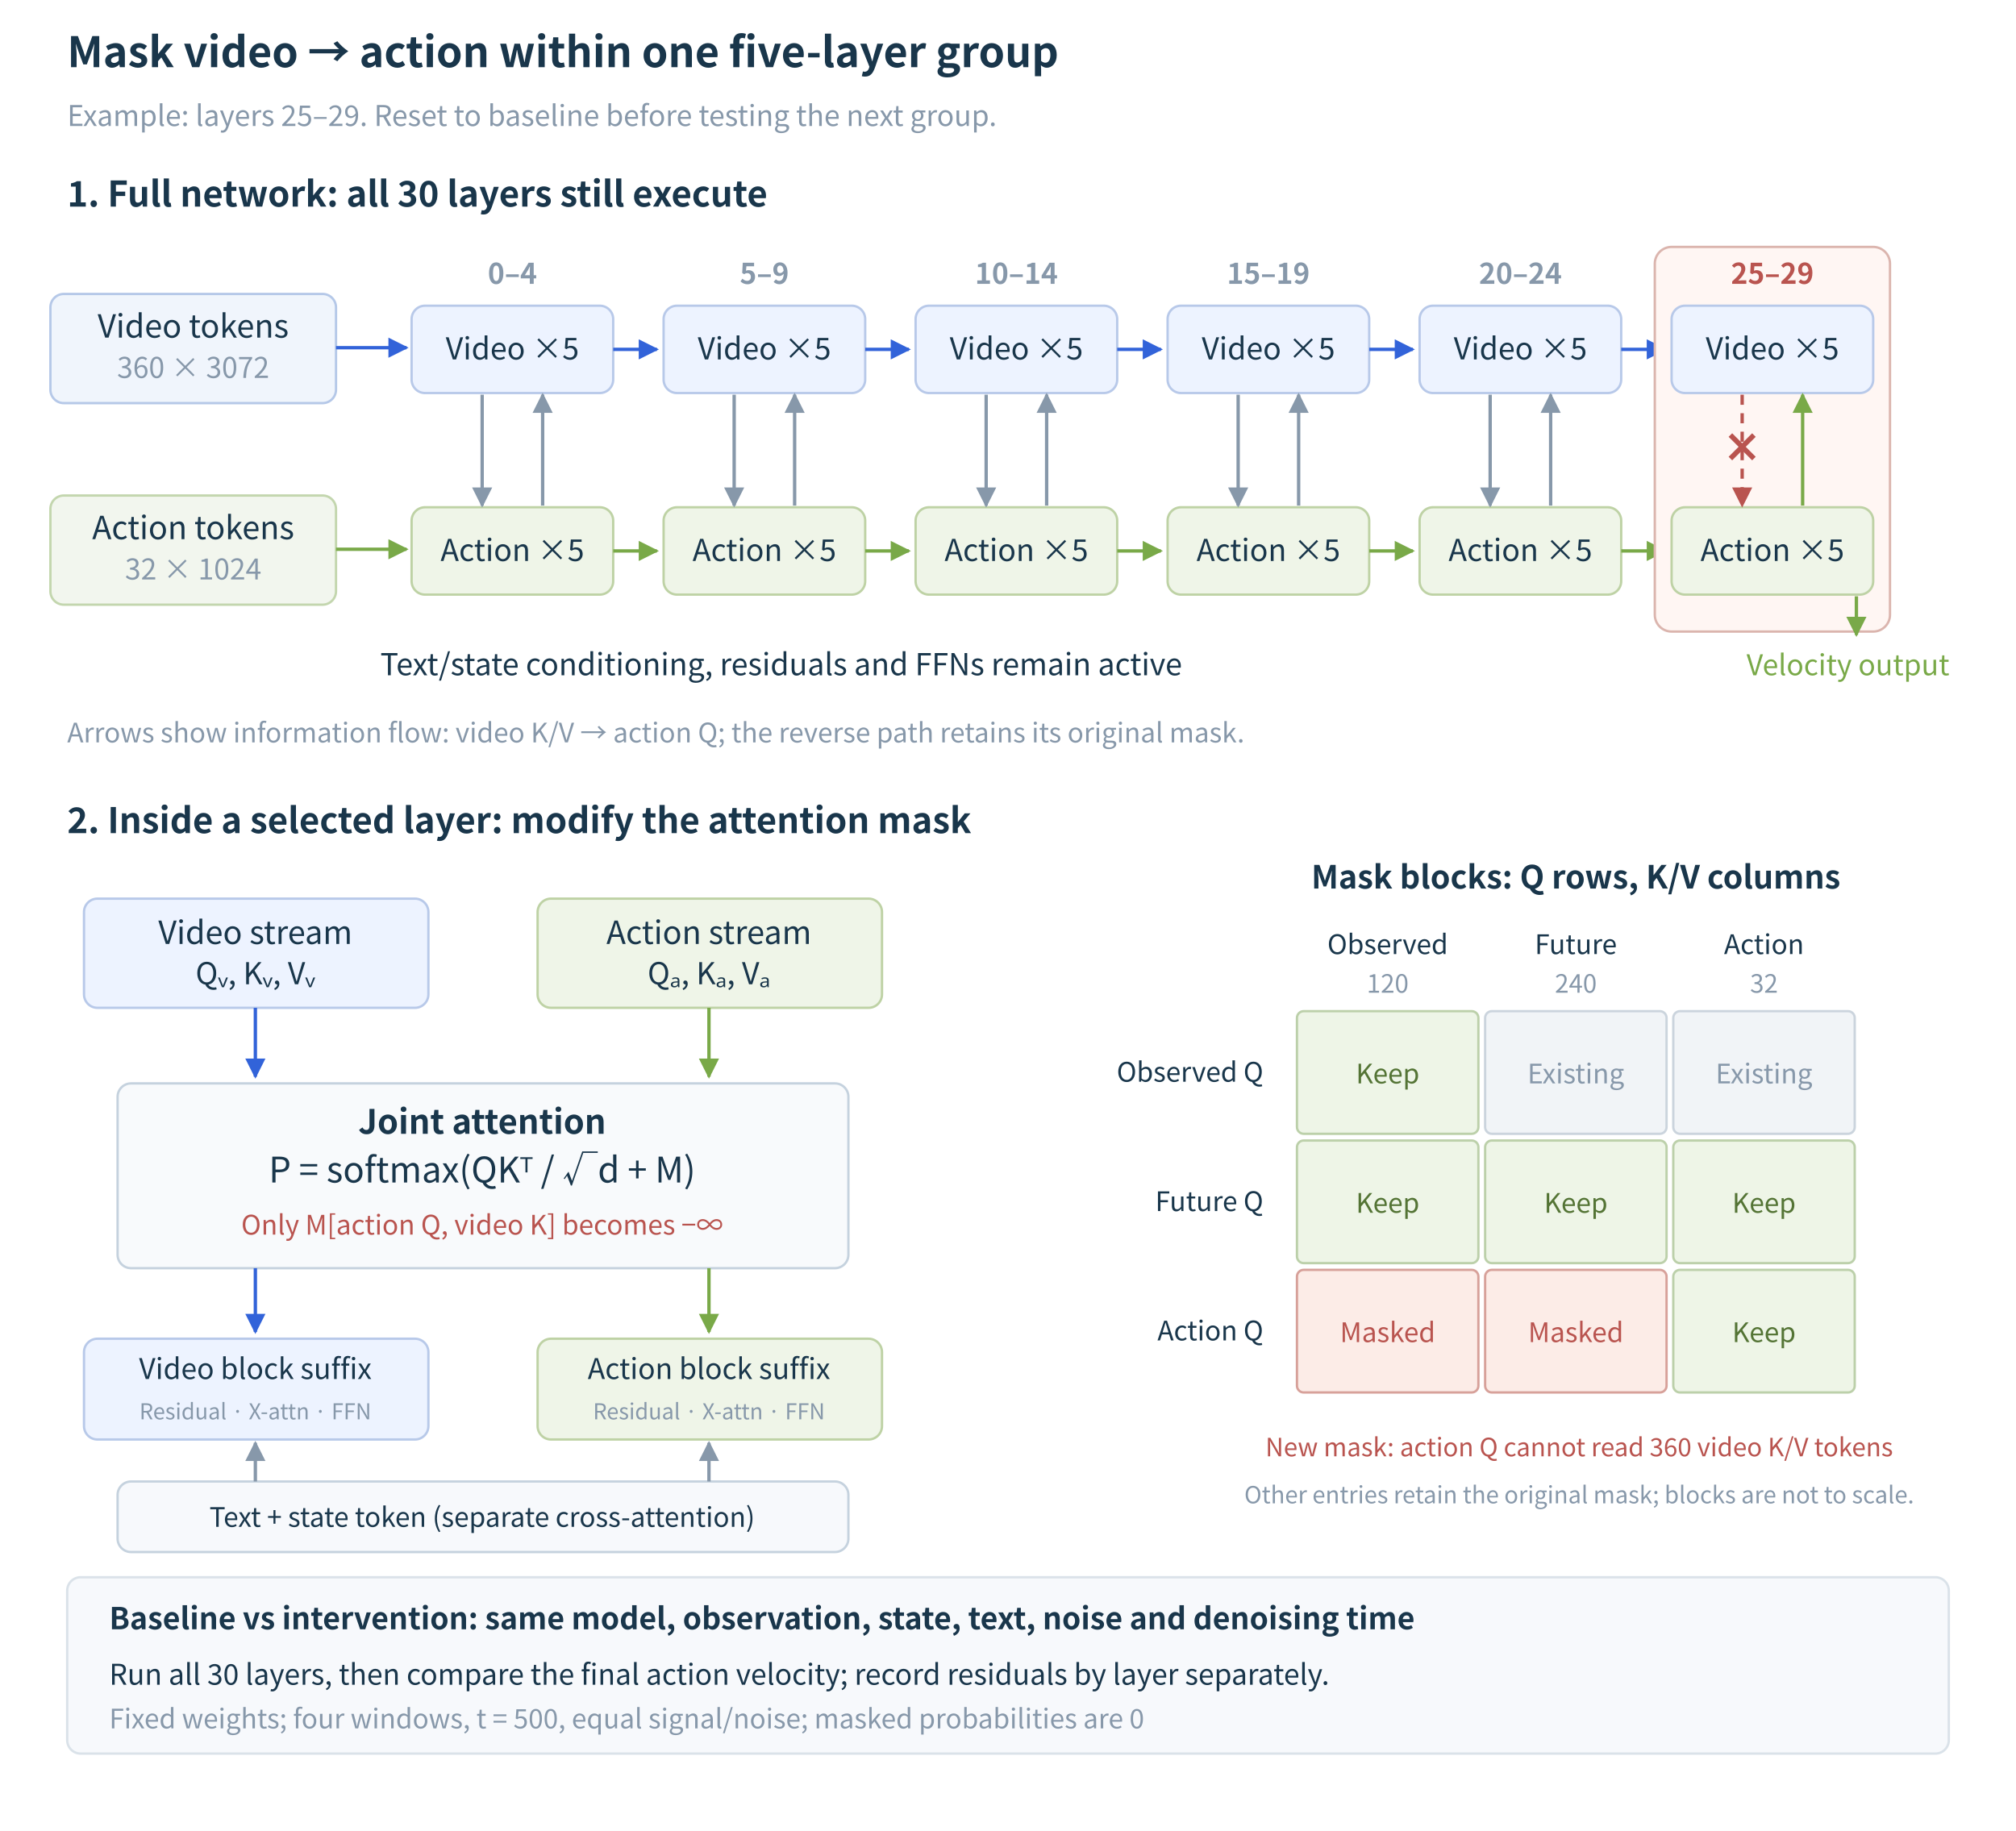
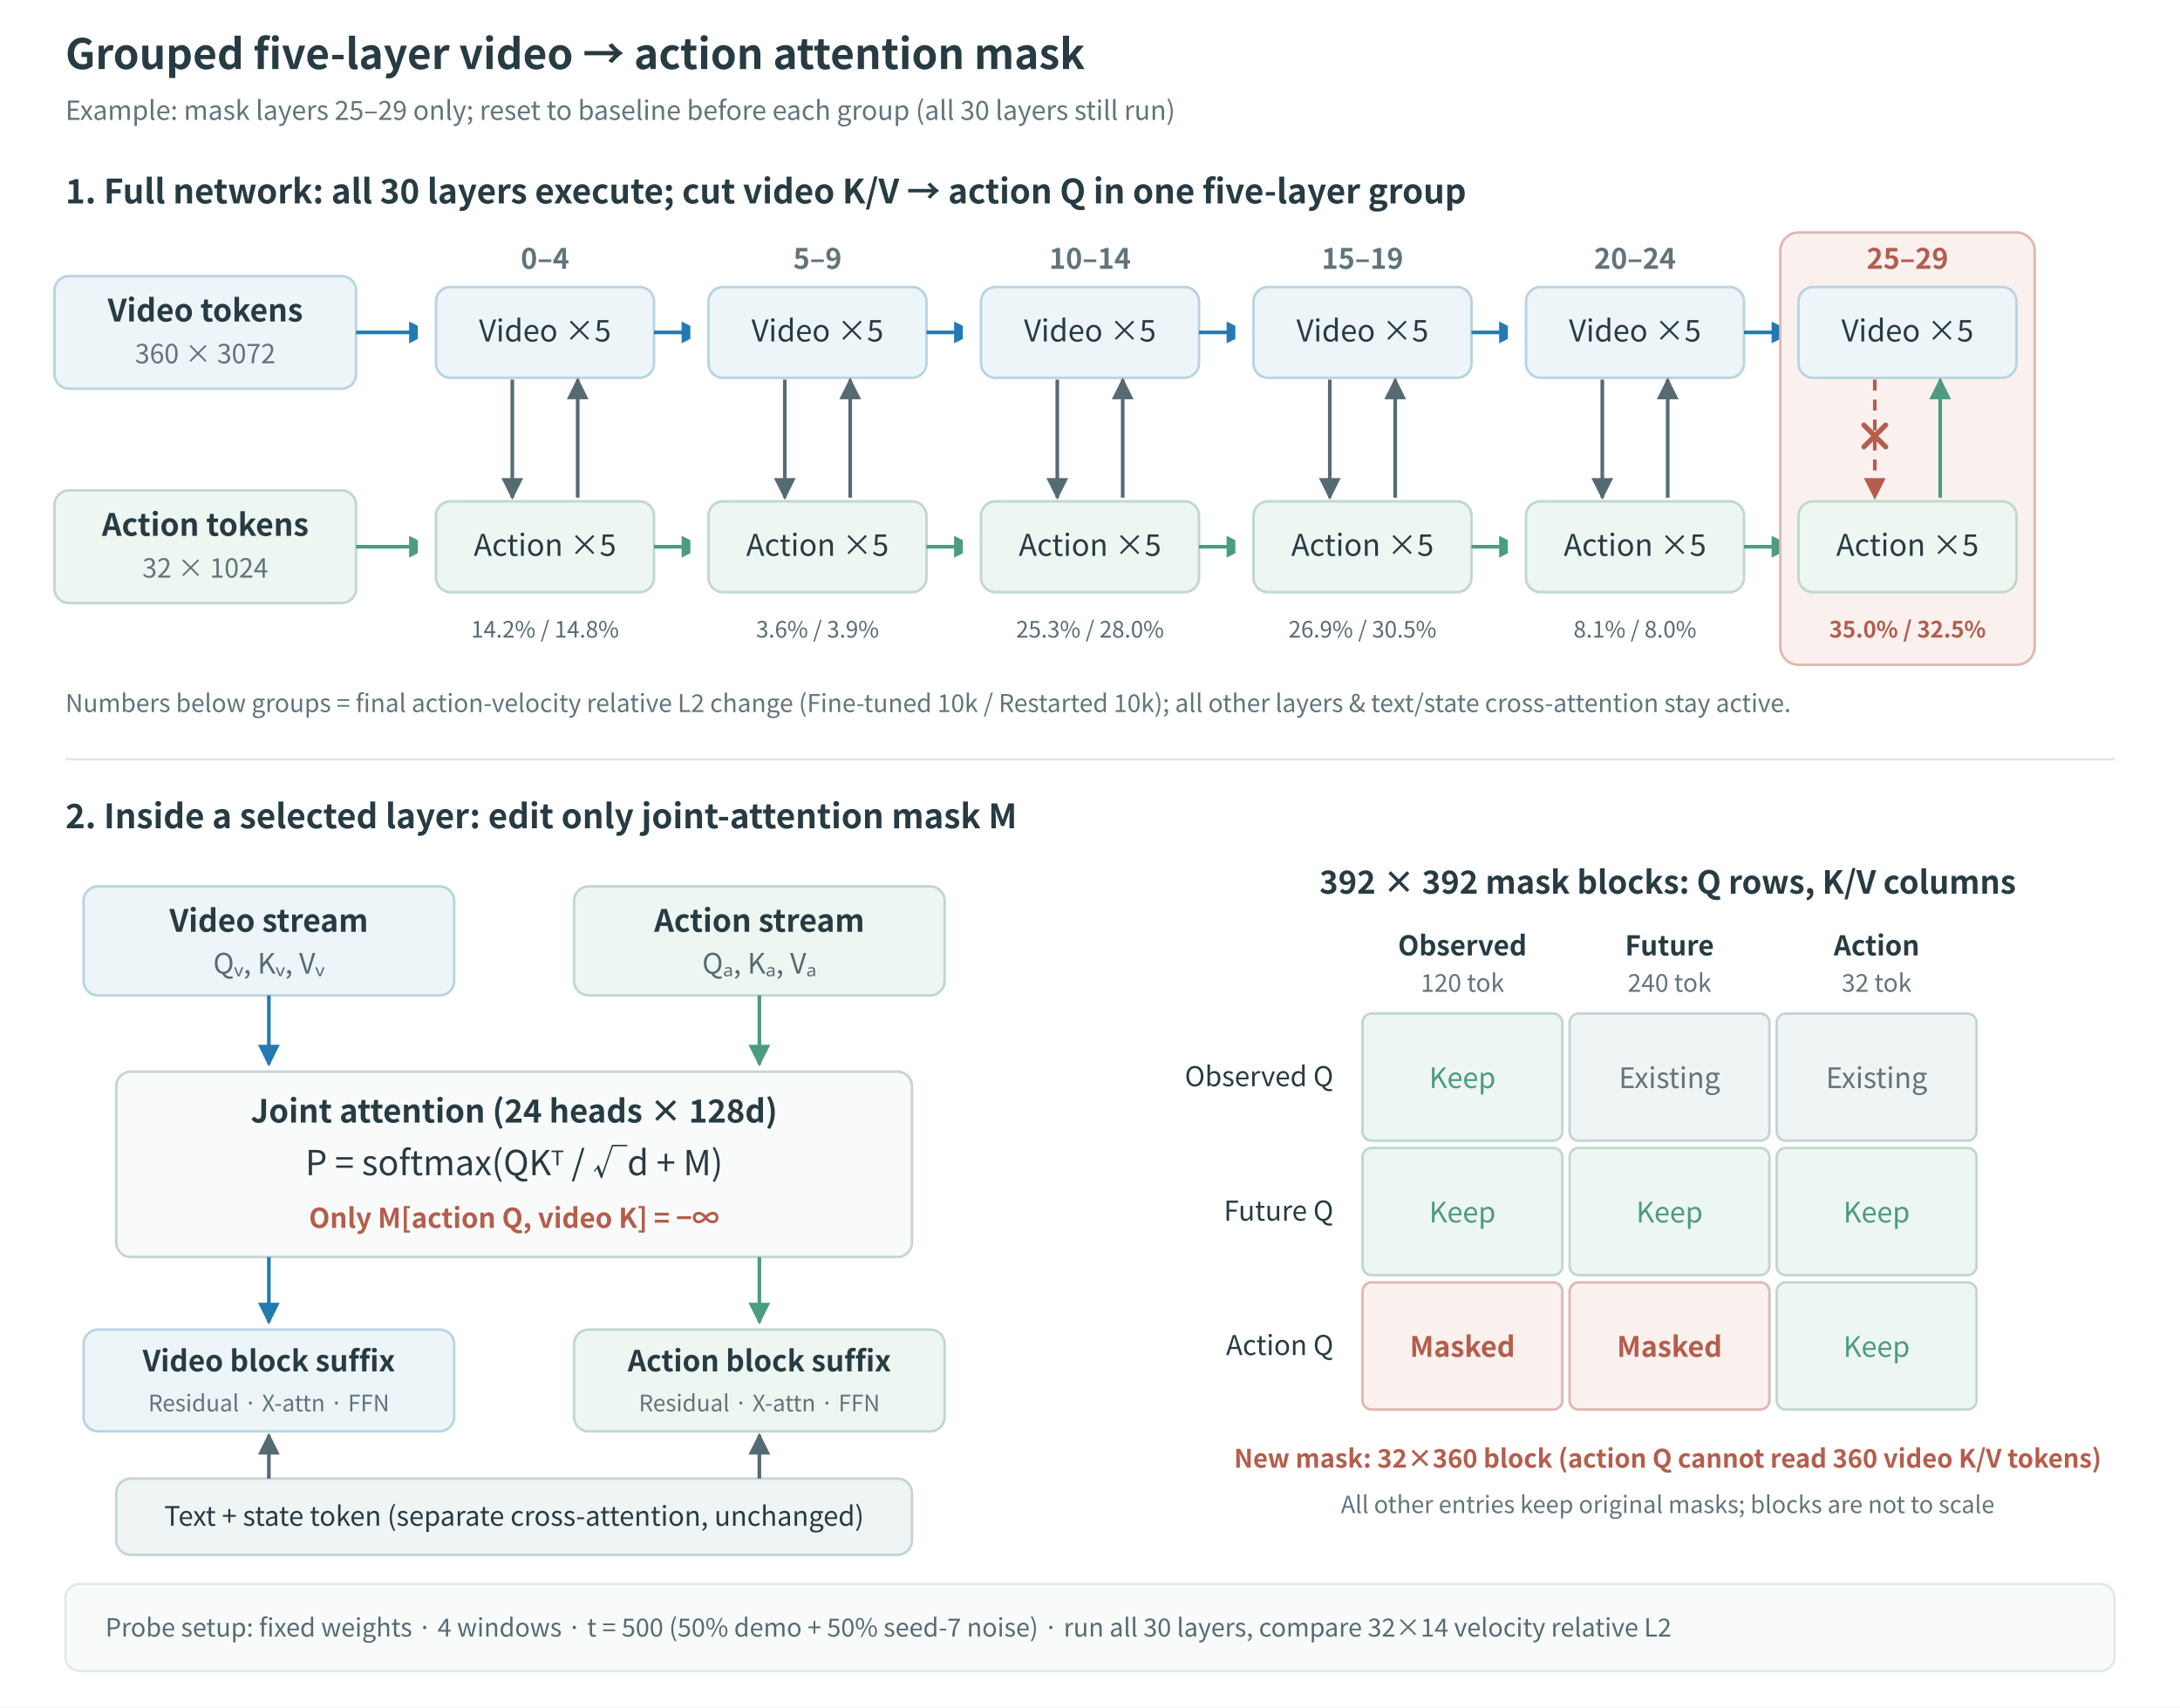
- <svg xmlns="http://www.w3.org/2000/svg" viewBox="0 0 1200 1090" role="img" data-pathway-mask="true" aria-labelledby="pathway-mask-title pathway-mask-desc" style="font-family:'IBM Plex Sans','Noto Sans SC','Noto Sans CJK JP',sans-serif;display:block;width:100%;height:auto">
+ <svg xmlns="http://www.w3.org/2000/svg" viewBox="0 0 1200 940" role="img" data-pathway-mask="true" aria-labelledby="pathway-mask-title pathway-mask-desc" style="font-family:'IBM Plex Sans','Noto Sans SC','Noto Sans CJK JP',sans-serif;display:block;width:100%;height:auto">
  <style>.figure-viewer-content&gt;svg[data-pathway-mask]{min-width:1100px}</style>
  <defs>
-     <marker id="mask-arrow-19364b" viewBox="0 0 10 10" refX="9" refY="5" markerWidth="6" markerHeight="6" orient="auto">
-       <path d="M0 0 L10 5 L0 10 Z" fill="#19364b" />
+     <marker id="mask-arrow-273b43" viewBox="0 0 10 10" refX="9" refY="5" markerWidth="6" markerHeight="6" orient="auto">
+       <path d="M0 0 L10 5 L0 10 Z" fill="#273b43" />
    </marker>
-     <marker id="mask-arrow-3263d9" viewBox="0 0 10 10" refX="9" refY="5" markerWidth="6" markerHeight="6" orient="auto">
-       <path d="M0 0 L10 5 L0 10 Z" fill="#3263d9" />
+     <marker id="mask-arrow-237ab2" viewBox="0 0 10 10" refX="9" refY="5" markerWidth="6" markerHeight="6" orient="auto">
+       <path d="M0 0 L10 5 L0 10 Z" fill="#237ab2" />
    </marker>
-     <marker id="mask-arrow-79a948" viewBox="0 0 10 10" refX="9" refY="5" markerWidth="6" markerHeight="6" orient="auto">
-       <path d="M0 0 L10 5 L0 10 Z" fill="#79a948" />
+     <marker id="mask-arrow-4b9c80" viewBox="0 0 10 10" refX="9" refY="5" markerWidth="6" markerHeight="6" orient="auto">
+       <path d="M0 0 L10 5 L0 10 Z" fill="#4b9c80" />
    </marker>
-     <marker id="mask-arrow-8798aa" viewBox="0 0 10 10" refX="9" refY="5" markerWidth="6" markerHeight="6" orient="auto">
-       <path d="M0 0 L10 5 L0 10 Z" fill="#8798aa" />
+     <marker id="mask-arrow-556b73" viewBox="0 0 10 10" refX="9" refY="5" markerWidth="6" markerHeight="6" orient="auto">
+       <path d="M0 0 L10 5 L0 10 Z" fill="#556b73" />
    </marker>
-     <marker id="mask-arrow-b9544f" viewBox="0 0 10 10" refX="9" refY="5" markerWidth="6" markerHeight="6" orient="auto">
-       <path d="M0 0 L10 5 L0 10 Z" fill="#b9544f" />
+     <marker id="mask-arrow-b55d4c" viewBox="0 0 10 10" refX="9" refY="5" markerWidth="6" markerHeight="6" orient="auto">
+       <path d="M0 0 L10 5 L0 10 Z" fill="#b55d4c" />
    </marker>
  </defs>
-   <rect width="1200" height="1090" fill="white" />
-   <text lang="en" x="40" y="40" font-size="25" fill="#19364b" font-weight="650" text-anchor="start">Mask video → action within one five-layer group</text>
-   <text lang="en" x="40" y="75" font-size="17" fill="#8798aa" font-weight="400" text-anchor="start">Example: layers 25–29. Reset to baseline before testing the next group.</text>
-   <text lang="en" x="40" y="123" font-size="21" fill="#19364b" font-weight="650" text-anchor="start">1. Full network: all 30 layers still execute</text>
-   <rect x="30" y="175" width="170" height="65" rx="8" fill="#f0f5fc" stroke="#b5c8e8" stroke-width="1.4" />
-   <rect x="30" y="295" width="170" height="65" rx="8" fill="#f2f6ee" stroke="#c3d6ae" stroke-width="1.4" />
-   <text lang="en" x="115" y="201" font-size="19" fill="#19364b" font-weight="400" text-anchor="middle">Video tokens</text>
-   <text lang="en" x="115" y="225" font-size="17" fill="#8798aa" font-weight="400" text-anchor="middle">360 × 3072</text>
-   <text lang="en" x="115" y="321" font-size="19" fill="#19364b" font-weight="400" text-anchor="middle">Action tokens</text>
-   <text lang="en" x="115" y="345" font-size="17" fill="#8798aa" font-weight="400" text-anchor="middle">32 × 1024</text>
-   <path d="M200 207 L242 207" fill="none" stroke="#3263d9" stroke-width="2" marker-end="url(#mask-arrow-3263d9)" />
-   <path d="M200 327 L242 327" fill="none" stroke="#79a948" stroke-width="2" marker-end="url(#mask-arrow-79a948)" />
-   <text lang="en" x="305" y="169" font-size="17" fill="#8798aa" font-weight="600" text-anchor="middle">0–4</text>
-   <rect x="245" y="182" width="120" height="52" rx="8" fill="#edf3ff" stroke="#b8c9e9" stroke-width="1.4" />
-   <rect x="245" y="302" width="120" height="52" rx="8" fill="#eff5e8" stroke="#bed2a5" stroke-width="1.4" />
-   <text lang="en" x="305" y="214" font-size="18" fill="#19364b" font-weight="400" text-anchor="middle">Video ×5</text>
-   <text lang="en" x="305" y="334" font-size="18" fill="#19364b" font-weight="400" text-anchor="middle">Action ×5</text>
-   <path d="M365 208 L391 208" fill="none" stroke="#3263d9" stroke-width="2" marker-end="url(#mask-arrow-3263d9)" />
-   <path d="M365 328 L391 328" fill="none" stroke="#79a948" stroke-width="2" marker-end="url(#mask-arrow-79a948)" />
-   <path d="M287 235 L287 301" fill="none" stroke="#8798aa" stroke-width="2" marker-end="url(#mask-arrow-8798aa)" />
-   <path d="M323 301 L323 235" fill="none" stroke="#8798aa" stroke-width="2" marker-end="url(#mask-arrow-8798aa)" />
-   <text lang="en" x="455" y="169" font-size="17" fill="#8798aa" font-weight="600" text-anchor="middle">5–9</text>
-   <rect x="395" y="182" width="120" height="52" rx="8" fill="#edf3ff" stroke="#b8c9e9" stroke-width="1.4" />
-   <rect x="395" y="302" width="120" height="52" rx="8" fill="#eff5e8" stroke="#bed2a5" stroke-width="1.4" />
-   <text lang="en" x="455" y="214" font-size="18" fill="#19364b" font-weight="400" text-anchor="middle">Video ×5</text>
-   <text lang="en" x="455" y="334" font-size="18" fill="#19364b" font-weight="400" text-anchor="middle">Action ×5</text>
-   <path d="M515 208 L541 208" fill="none" stroke="#3263d9" stroke-width="2" marker-end="url(#mask-arrow-3263d9)" />
-   <path d="M515 328 L541 328" fill="none" stroke="#79a948" stroke-width="2" marker-end="url(#mask-arrow-79a948)" />
-   <path d="M437 235 L437 301" fill="none" stroke="#8798aa" stroke-width="2" marker-end="url(#mask-arrow-8798aa)" />
-   <path d="M473 301 L473 235" fill="none" stroke="#8798aa" stroke-width="2" marker-end="url(#mask-arrow-8798aa)" />
-   <text lang="en" x="605" y="169" font-size="17" fill="#8798aa" font-weight="600" text-anchor="middle">10–14</text>
-   <rect x="545" y="182" width="120" height="52" rx="8" fill="#edf3ff" stroke="#b8c9e9" stroke-width="1.4" />
-   <rect x="545" y="302" width="120" height="52" rx="8" fill="#eff5e8" stroke="#bed2a5" stroke-width="1.4" />
-   <text lang="en" x="605" y="214" font-size="18" fill="#19364b" font-weight="400" text-anchor="middle">Video ×5</text>
-   <text lang="en" x="605" y="334" font-size="18" fill="#19364b" font-weight="400" text-anchor="middle">Action ×5</text>
-   <path d="M665 208 L691 208" fill="none" stroke="#3263d9" stroke-width="2" marker-end="url(#mask-arrow-3263d9)" />
-   <path d="M665 328 L691 328" fill="none" stroke="#79a948" stroke-width="2" marker-end="url(#mask-arrow-79a948)" />
-   <path d="M587 235 L587 301" fill="none" stroke="#8798aa" stroke-width="2" marker-end="url(#mask-arrow-8798aa)" />
-   <path d="M623 301 L623 235" fill="none" stroke="#8798aa" stroke-width="2" marker-end="url(#mask-arrow-8798aa)" />
-   <text lang="en" x="755" y="169" font-size="17" fill="#8798aa" font-weight="600" text-anchor="middle">15–19</text>
-   <rect x="695" y="182" width="120" height="52" rx="8" fill="#edf3ff" stroke="#b8c9e9" stroke-width="1.4" />
-   <rect x="695" y="302" width="120" height="52" rx="8" fill="#eff5e8" stroke="#bed2a5" stroke-width="1.4" />
-   <text lang="en" x="755" y="214" font-size="18" fill="#19364b" font-weight="400" text-anchor="middle">Video ×5</text>
-   <text lang="en" x="755" y="334" font-size="18" fill="#19364b" font-weight="400" text-anchor="middle">Action ×5</text>
-   <path d="M815 208 L841 208" fill="none" stroke="#3263d9" stroke-width="2" marker-end="url(#mask-arrow-3263d9)" />
-   <path d="M815 328 L841 328" fill="none" stroke="#79a948" stroke-width="2" marker-end="url(#mask-arrow-79a948)" />
-   <path d="M737 235 L737 301" fill="none" stroke="#8798aa" stroke-width="2" marker-end="url(#mask-arrow-8798aa)" />
-   <path d="M773 301 L773 235" fill="none" stroke="#8798aa" stroke-width="2" marker-end="url(#mask-arrow-8798aa)" />
-   <text lang="en" x="905" y="169" font-size="17" fill="#8798aa" font-weight="600" text-anchor="middle">20–24</text>
-   <rect x="845" y="182" width="120" height="52" rx="8" fill="#edf3ff" stroke="#b8c9e9" stroke-width="1.4" />
-   <rect x="845" y="302" width="120" height="52" rx="8" fill="#eff5e8" stroke="#bed2a5" stroke-width="1.4" />
-   <text lang="en" x="905" y="214" font-size="18" fill="#19364b" font-weight="400" text-anchor="middle">Video ×5</text>
-   <text lang="en" x="905" y="334" font-size="18" fill="#19364b" font-weight="400" text-anchor="middle">Action ×5</text>
-   <path d="M965 208 L991 208" fill="none" stroke="#3263d9" stroke-width="2" marker-end="url(#mask-arrow-3263d9)" />
-   <path d="M965 328 L991 328" fill="none" stroke="#79a948" stroke-width="2" marker-end="url(#mask-arrow-79a948)" />
-   <path d="M887 235 L887 301" fill="none" stroke="#8798aa" stroke-width="2" marker-end="url(#mask-arrow-8798aa)" />
-   <path d="M923 301 L923 235" fill="none" stroke="#8798aa" stroke-width="2" marker-end="url(#mask-arrow-8798aa)" />
-   <rect x="985" y="147" width="140" height="229" rx="10" fill="#fff6f3" stroke="#dbb5ae" stroke-width="1.4" />
-   <text lang="en" x="1055" y="169" font-size="17" fill="#b9544f" font-weight="600" text-anchor="middle">25–29</text>
-   <rect x="995" y="182" width="120" height="52" rx="8" fill="#edf3ff" stroke="#b8c9e9" stroke-width="1.4" />
-   <rect x="995" y="302" width="120" height="52" rx="8" fill="#eff5e8" stroke="#bed2a5" stroke-width="1.4" />
-   <text lang="en" x="1055" y="214" font-size="18" fill="#19364b" font-weight="400" text-anchor="middle">Video ×5</text>
-   <text lang="en" x="1055" y="334" font-size="18" fill="#19364b" font-weight="400" text-anchor="middle">Action ×5</text>
-   <path d="M1037 235 L1037 301" fill="none" stroke="#b9544f" stroke-width="2" stroke-dasharray="6 5" marker-end="url(#mask-arrow-b9544f)" />
-   <path d="M1073 301 L1073 235" fill="none" stroke="#79a948" stroke-width="2" marker-end="url(#mask-arrow-79a948)" />
-   <path d="M1030 259 L1044 273" fill="none" stroke="#b9544f" stroke-width="3" />
-   <path d="M1030 273 L1044 259" fill="none" stroke="#b9544f" stroke-width="3" />
-   <text lang="en" x="465" y="402" font-size="18" fill="#19364b" font-weight="400" text-anchor="middle">Text/state conditioning, residuals and FFNs remain active</text>
-   <text lang="en" x="1100" y="402" font-size="17" fill="#79a948" font-weight="400" text-anchor="middle">Velocity output</text>
-   <path d="M1105 355 L1105 378" fill="none" stroke="#79a948" stroke-width="2" marker-end="url(#mask-arrow-79a948)" />
-   <text lang="en" x="40" y="442" font-size="16" fill="#8798aa" font-weight="400" text-anchor="start">Arrows show information flow: video K/V → action Q; the reverse path retains its original mask.</text>
-   <text lang="en" x="40" y="496" font-size="21" fill="#19364b" font-weight="650" text-anchor="start">2. Inside a selected layer: modify the attention mask</text>
-   <rect x="50" y="535" width="205" height="65" rx="8" fill="#edf3ff" stroke="#b8c9e9" stroke-width="1.4" />
-   <rect x="320" y="535" width="205" height="65" rx="8" fill="#eff5e8" stroke="#bed2a5" stroke-width="1.4" />
-   <text lang="en" x="152" y="562" font-size="19" fill="#19364b" font-weight="400" text-anchor="middle">Video stream</text>
-   <text lang="en" x="152" y="586" font-size="18" fill="#19364b" font-weight="400" text-anchor="middle">Qᵥ, Kᵥ, Vᵥ</text>
-   <text lang="en" x="422" y="562" font-size="19" fill="#19364b" font-weight="400" text-anchor="middle">Action stream</text>
-   <text lang="en" x="422" y="586" font-size="18" fill="#19364b" font-weight="400" text-anchor="middle">Qₐ, Kₐ, Vₐ</text>
-   <path d="M152 600 L152 641" fill="none" stroke="#3263d9" stroke-width="2" marker-end="url(#mask-arrow-3263d9)" />
-   <path d="M422 600 L422 641" fill="none" stroke="#79a948" stroke-width="2" marker-end="url(#mask-arrow-79a948)" />
-   <rect x="70" y="645" width="435" height="110" rx="8" fill="#f8fafc" stroke="#c5d2de" stroke-width="1.4" />
-   <text lang="en" x="287" y="675" font-size="20" fill="#19364b" font-weight="600" text-anchor="middle">Joint attention</text>
-   <text lang="en" x="287" y="704" font-size="21" fill="#19364b" font-weight="400" text-anchor="middle">P = softmax(QKᵀ / √d + M)</text>
-   <text lang="en" x="287" y="735" font-size="16" fill="#b9544f" font-weight="400" text-anchor="middle">Only M[action Q, video K] becomes −∞</text>
-   <path d="M152 755 L152 793" fill="none" stroke="#3263d9" stroke-width="2" marker-end="url(#mask-arrow-3263d9)" />
-   <path d="M422 755 L422 793" fill="none" stroke="#79a948" stroke-width="2" marker-end="url(#mask-arrow-79a948)" />
-   <rect x="50" y="797" width="205" height="60" rx="8" fill="#edf3ff" stroke="#b8c9e9" stroke-width="1.4" />
-   <rect x="320" y="797" width="205" height="60" rx="8" fill="#eff5e8" stroke="#bed2a5" stroke-width="1.4" />
-   <text lang="en" x="152" y="821" font-size="17" fill="#19364b" font-weight="400" text-anchor="middle">Video block suffix</text>
-   <text lang="en" x="422" y="821" font-size="17" fill="#19364b" font-weight="400" text-anchor="middle">Action block suffix</text>
-   <text lang="en" x="152" y="845" font-size="13" fill="#8798aa" font-weight="400" text-anchor="middle">Residual · X-attn · FFN</text>
-   <text lang="en" x="422" y="845" font-size="13" fill="#8798aa" font-weight="400" text-anchor="middle">Residual · X-attn · FFN</text>
-   <rect x="70" y="882" width="435" height="42" rx="8" fill="#f7f9fc" stroke="#c5d2de" stroke-width="1.4" />
-   <text lang="en" x="287" y="909" font-size="16" fill="#19364b" font-weight="400" text-anchor="middle">Text + state token (separate cross-attention)</text>
-   <path d="M152 882 L152 859" fill="none" stroke="#8798aa" stroke-width="2" marker-end="url(#mask-arrow-8798aa)" />
-   <path d="M422 882 L422 859" fill="none" stroke="#8798aa" stroke-width="2" marker-end="url(#mask-arrow-8798aa)" />
-   <text lang="en" x="938" y="529" font-size="19" fill="#19364b" font-weight="600" text-anchor="middle">Mask blocks: Q rows, K/V columns</text>
-   <text lang="en" x="826.0" y="568" font-size="16" fill="#19364b" font-weight="400" text-anchor="middle">Observed</text>
-   <text lang="en" x="826.0" y="591" font-size="15" fill="#8798aa" font-weight="400" text-anchor="middle">120</text>
-   <text lang="en" x="938.0" y="568" font-size="16" fill="#19364b" font-weight="400" text-anchor="middle">Future</text>
-   <text lang="en" x="938.0" y="591" font-size="15" fill="#8798aa" font-weight="400" text-anchor="middle">240</text>
-   <text lang="en" x="1050.0" y="568" font-size="16" fill="#19364b" font-weight="400" text-anchor="middle">Action</text>
-   <text lang="en" x="1050.0" y="591" font-size="15" fill="#8798aa" font-weight="400" text-anchor="middle">32</text>
-   <text lang="en" x="752" y="644" font-size="16" fill="#19364b" font-weight="400" text-anchor="end">Observed Q</text>
-   <rect x="772" y="602" width="108" height="73" rx="4" fill="#eef5e7" stroke="#bcd0aa" stroke-width="1.4" />
-   <text lang="en" x="826.0" y="645" font-size="16" fill="#547435" font-weight="400" text-anchor="middle">Keep</text>
-   <rect x="884" y="602" width="108" height="73" rx="4" fill="#f1f4f7" stroke="#cbd4dd" stroke-width="1.4" />
-   <text lang="en" x="938.0" y="645" font-size="16" fill="#8798aa" font-weight="400" text-anchor="middle">Existing</text>
-   <rect x="996" y="602" width="108" height="73" rx="4" fill="#f1f4f7" stroke="#cbd4dd" stroke-width="1.4" />
-   <text lang="en" x="1050.0" y="645" font-size="16" fill="#8798aa" font-weight="400" text-anchor="middle">Existing</text>
-   <text lang="en" x="752" y="721" font-size="16" fill="#19364b" font-weight="400" text-anchor="end">Future Q</text>
-   <rect x="772" y="679" width="108" height="73" rx="4" fill="#eef5e7" stroke="#bcd0aa" stroke-width="1.4" />
-   <text lang="en" x="826.0" y="722" font-size="16" fill="#547435" font-weight="400" text-anchor="middle">Keep</text>
-   <rect x="884" y="679" width="108" height="73" rx="4" fill="#eef5e7" stroke="#bcd0aa" stroke-width="1.4" />
-   <text lang="en" x="938.0" y="722" font-size="16" fill="#547435" font-weight="400" text-anchor="middle">Keep</text>
-   <rect x="996" y="679" width="108" height="73" rx="4" fill="#eef5e7" stroke="#bcd0aa" stroke-width="1.4" />
-   <text lang="en" x="1050.0" y="722" font-size="16" fill="#547435" font-weight="400" text-anchor="middle">Keep</text>
-   <text lang="en" x="752" y="798" font-size="16" fill="#19364b" font-weight="400" text-anchor="end">Action Q</text>
-   <rect x="772" y="756" width="108" height="73" rx="4" fill="#fcece7" stroke="#d7a19a" stroke-width="1.4" />
-   <text lang="en" x="826.0" y="799" font-size="16" fill="#b9544f" font-weight="400" text-anchor="middle">Masked</text>
-   <rect x="884" y="756" width="108" height="73" rx="4" fill="#fcece7" stroke="#d7a19a" stroke-width="1.4" />
-   <text lang="en" x="938.0" y="799" font-size="16" fill="#b9544f" font-weight="400" text-anchor="middle">Masked</text>
-   <rect x="996" y="756" width="108" height="73" rx="4" fill="#eef5e7" stroke="#bcd0aa" stroke-width="1.4" />
-   <text lang="en" x="1050.0" y="799" font-size="16" fill="#547435" font-weight="400" text-anchor="middle">Keep</text>
-   <text lang="en" x="940" y="867" font-size="15" fill="#b9544f" font-weight="400" text-anchor="middle">New mask: action Q cannot read 360 video K/V tokens</text>
-   <text lang="en" x="940" y="895" font-size="14" fill="#8798aa" font-weight="400" text-anchor="middle">Other entries retain the original mask; blocks are not to scale.</text>
-   <rect x="40" y="939" width="1120" height="105" rx="8" fill="#f7f9fc" stroke="#dae2e9" stroke-width="1.4" />
-   <text lang="en" x="65" y="970" font-size="18" fill="#19364b" font-weight="550" text-anchor="start">Baseline vs intervention: same model, observation, state, text, noise and denoising time</text>
-   <text lang="en" x="65" y="1003" font-size="17" fill="#19364b" font-weight="400" text-anchor="start">Run all 30 layers, then compare the final action velocity; record residuals by layer separately.</text>
-   <text lang="en" x="65" y="1029" font-size="16" fill="#8798aa" font-weight="400" text-anchor="start">Fixed weights; four windows, t = 500, equal signal/noise; masked probabilities are 0</text>
+   <rect width="1200" height="940" fill="white" />
+   <text lang="en" x="36" y="38" font-size="23" fill="#273b43" font-weight="650" text-anchor="start">Grouped five-layer video → action attention mask</text>
+   <text lang="en" x="36" y="66" font-size="14.5" fill="#61747b" font-weight="400" text-anchor="start">Example: mask layers 25–29 only; reset to baseline before each group (all 30 layers still run)</text>
+   <text lang="en" x="36" y="112" font-size="18.5" fill="#273b43" font-weight="650" text-anchor="start">1. Full network: all 30 layers execute; cut video K/V → action Q in one five-layer group</text>
+   <g>
+     <rect x="30" y="152" width="166" height="62" rx="8" fill="#edf5f8" stroke="#b8d4e2" stroke-width="1.4" />
+     <text lang="en" x="113" y="177" font-size="17" fill="#273b43" font-weight="550" text-anchor="middle">Video tokens</text>
+     <text lang="en" x="113" y="200" font-size="14.5" fill="#61747b" font-weight="400" text-anchor="middle">360 × 3072</text>
+   </g>
+   <g>
+     <rect x="30" y="270" width="166" height="62" rx="8" fill="#eef6f1" stroke="#bfd9cc" stroke-width="1.4" />
+     <text lang="en" x="113" y="295" font-size="17" fill="#273b43" font-weight="550" text-anchor="middle">Action tokens</text>
+     <text lang="en" x="113" y="318" font-size="14.5" fill="#61747b" font-weight="400" text-anchor="middle">32 × 1024</text>
+   </g>
+   <path d="M196 183 L236 183" fill="none" stroke="#237ab2" stroke-width="2" marker-end="url(#mask-arrow-237ab2)" />
+   <path d="M196 301 L236 301" fill="none" stroke="#4b9c80" stroke-width="2" marker-end="url(#mask-arrow-4b9c80)" />
+   <g>
+     <rect class="ow-mg-bg" x="230" y="128" width="140" height="238" rx="10" fill="white" stroke="transparent" stroke-width="1.4" />
+     <text lang="en" x="300" y="148" font-size="15.5" fill="#61747b" font-weight="650" text-anchor="middle" class="ow-mg-label">0–4</text>
+     <rect x="240" y="158" width="120" height="50" rx="8" fill="#edf5f8" stroke="#b8d4e2" stroke-width="1.4" />
+     <rect x="240" y="276" width="120" height="50" rx="8" fill="#eef6f1" stroke="#bfd9cc" stroke-width="1.4" />
+     <text lang="en" x="300" y="188" font-size="16.5" fill="#273b43" font-weight="400" text-anchor="middle">Video ×5</text>
+     <text lang="en" x="300" y="306" font-size="16.5" fill="#273b43" font-weight="400" text-anchor="middle">Action ×5</text>
+     <text lang="en" x="300" y="351" font-size="12.4" fill="#556b73" font-weight="500" text-anchor="middle" class="ow-mg-val">14.2% / 14.8%</text>
+     <path class="ow-mg-cut-arrow" d="M282 209 L282 274" fill="none" stroke="#556b73" stroke-width="2" marker-end="url(#mask-arrow-556b73)" />
+     <path class="ow-mg-ret-arrow" d="M318 274 L318 209" fill="none" stroke="#556b73" stroke-width="2" marker-end="url(#mask-arrow-556b73)" />
+   </g>
+   <path d="M360 183 L386 183" fill="none" stroke="#237ab2" stroke-width="2" marker-end="url(#mask-arrow-237ab2)" />
+   <path d="M360 301 L386 301" fill="none" stroke="#4b9c80" stroke-width="2" marker-end="url(#mask-arrow-4b9c80)" />
+   <g>
+     <rect class="ow-mg-bg" x="380" y="128" width="140" height="238" rx="10" fill="white" stroke="transparent" stroke-width="1.4" />
+     <text lang="en" x="450" y="148" font-size="15.5" fill="#61747b" font-weight="650" text-anchor="middle" class="ow-mg-label">5–9</text>
+     <rect x="390" y="158" width="120" height="50" rx="8" fill="#edf5f8" stroke="#b8d4e2" stroke-width="1.4" />
+     <rect x="390" y="276" width="120" height="50" rx="8" fill="#eef6f1" stroke="#bfd9cc" stroke-width="1.4" />
+     <text lang="en" x="450" y="188" font-size="16.5" fill="#273b43" font-weight="400" text-anchor="middle">Video ×5</text>
+     <text lang="en" x="450" y="306" font-size="16.5" fill="#273b43" font-weight="400" text-anchor="middle">Action ×5</text>
+     <text lang="en" x="450" y="351" font-size="12.4" fill="#556b73" font-weight="500" text-anchor="middle" class="ow-mg-val">3.6% / 3.9%</text>
+     <path class="ow-mg-cut-arrow" d="M432 209 L432 274" fill="none" stroke="#556b73" stroke-width="2" marker-end="url(#mask-arrow-556b73)" />
+     <path class="ow-mg-ret-arrow" d="M468 274 L468 209" fill="none" stroke="#556b73" stroke-width="2" marker-end="url(#mask-arrow-556b73)" />
+   </g>
+   <path d="M510 183 L536 183" fill="none" stroke="#237ab2" stroke-width="2" marker-end="url(#mask-arrow-237ab2)" />
+   <path d="M510 301 L536 301" fill="none" stroke="#4b9c80" stroke-width="2" marker-end="url(#mask-arrow-4b9c80)" />
+   <g>
+     <rect class="ow-mg-bg" x="530" y="128" width="140" height="238" rx="10" fill="white" stroke="transparent" stroke-width="1.4" />
+     <text lang="en" x="600" y="148" font-size="15.5" fill="#61747b" font-weight="650" text-anchor="middle" class="ow-mg-label">10–14</text>
+     <rect x="540" y="158" width="120" height="50" rx="8" fill="#edf5f8" stroke="#b8d4e2" stroke-width="1.4" />
+     <rect x="540" y="276" width="120" height="50" rx="8" fill="#eef6f1" stroke="#bfd9cc" stroke-width="1.4" />
+     <text lang="en" x="600" y="188" font-size="16.5" fill="#273b43" font-weight="400" text-anchor="middle">Video ×5</text>
+     <text lang="en" x="600" y="306" font-size="16.5" fill="#273b43" font-weight="400" text-anchor="middle">Action ×5</text>
+     <text lang="en" x="600" y="351" font-size="12.4" fill="#556b73" font-weight="500" text-anchor="middle" class="ow-mg-val">25.3% / 28.0%</text>
+     <path class="ow-mg-cut-arrow" d="M582 209 L582 274" fill="none" stroke="#556b73" stroke-width="2" marker-end="url(#mask-arrow-556b73)" />
+     <path class="ow-mg-ret-arrow" d="M618 274 L618 209" fill="none" stroke="#556b73" stroke-width="2" marker-end="url(#mask-arrow-556b73)" />
+   </g>
+   <path d="M660 183 L686 183" fill="none" stroke="#237ab2" stroke-width="2" marker-end="url(#mask-arrow-237ab2)" />
+   <path d="M660 301 L686 301" fill="none" stroke="#4b9c80" stroke-width="2" marker-end="url(#mask-arrow-4b9c80)" />
+   <g>
+     <rect class="ow-mg-bg" x="680" y="128" width="140" height="238" rx="10" fill="white" stroke="transparent" stroke-width="1.4" />
+     <text lang="en" x="750" y="148" font-size="15.5" fill="#61747b" font-weight="650" text-anchor="middle" class="ow-mg-label">15–19</text>
+     <rect x="690" y="158" width="120" height="50" rx="8" fill="#edf5f8" stroke="#b8d4e2" stroke-width="1.4" />
+     <rect x="690" y="276" width="120" height="50" rx="8" fill="#eef6f1" stroke="#bfd9cc" stroke-width="1.4" />
+     <text lang="en" x="750" y="188" font-size="16.5" fill="#273b43" font-weight="400" text-anchor="middle">Video ×5</text>
+     <text lang="en" x="750" y="306" font-size="16.5" fill="#273b43" font-weight="400" text-anchor="middle">Action ×5</text>
+     <text lang="en" x="750" y="351" font-size="12.4" fill="#556b73" font-weight="500" text-anchor="middle" class="ow-mg-val">26.9% / 30.5%</text>
+     <path class="ow-mg-cut-arrow" d="M732 209 L732 274" fill="none" stroke="#556b73" stroke-width="2" marker-end="url(#mask-arrow-556b73)" />
+     <path class="ow-mg-ret-arrow" d="M768 274 L768 209" fill="none" stroke="#556b73" stroke-width="2" marker-end="url(#mask-arrow-556b73)" />
+   </g>
+   <path d="M810 183 L836 183" fill="none" stroke="#237ab2" stroke-width="2" marker-end="url(#mask-arrow-237ab2)" />
+   <path d="M810 301 L836 301" fill="none" stroke="#4b9c80" stroke-width="2" marker-end="url(#mask-arrow-4b9c80)" />
+   <g>
+     <rect class="ow-mg-bg" x="830" y="128" width="140" height="238" rx="10" fill="white" stroke="transparent" stroke-width="1.4" />
+     <text lang="en" x="900" y="148" font-size="15.5" fill="#61747b" font-weight="650" text-anchor="middle" class="ow-mg-label">20–24</text>
+     <rect x="840" y="158" width="120" height="50" rx="8" fill="#edf5f8" stroke="#b8d4e2" stroke-width="1.4" />
+     <rect x="840" y="276" width="120" height="50" rx="8" fill="#eef6f1" stroke="#bfd9cc" stroke-width="1.4" />
+     <text lang="en" x="900" y="188" font-size="16.5" fill="#273b43" font-weight="400" text-anchor="middle">Video ×5</text>
+     <text lang="en" x="900" y="306" font-size="16.5" fill="#273b43" font-weight="400" text-anchor="middle">Action ×5</text>
+     <text lang="en" x="900" y="351" font-size="12.4" fill="#556b73" font-weight="500" text-anchor="middle" class="ow-mg-val">8.1% / 8.0%</text>
+     <path class="ow-mg-cut-arrow" d="M882 209 L882 274" fill="none" stroke="#556b73" stroke-width="2" marker-end="url(#mask-arrow-556b73)" />
+     <path class="ow-mg-ret-arrow" d="M918 274 L918 209" fill="none" stroke="#556b73" stroke-width="2" marker-end="url(#mask-arrow-556b73)" />
+   </g>
+   <path d="M960 183 L986 183" fill="none" stroke="#237ab2" stroke-width="2" marker-end="url(#mask-arrow-237ab2)" />
+   <path d="M960 301 L986 301" fill="none" stroke="#4b9c80" stroke-width="2" marker-end="url(#mask-arrow-4b9c80)" />
+   <g>
+     <rect class="ow-mg-bg" x="980" y="128" width="140" height="238" rx="10" fill="#faf1ef" stroke="#dfb8b0" stroke-width="1.4" />
+     <text lang="en" x="1050" y="148" font-size="15.5" fill="#b55d4c" font-weight="650" text-anchor="middle" class="ow-mg-label">25–29</text>
+     <rect x="990" y="158" width="120" height="50" rx="8" fill="#edf5f8" stroke="#b8d4e2" stroke-width="1.4" />
+     <rect x="990" y="276" width="120" height="50" rx="8" fill="#eef6f1" stroke="#bfd9cc" stroke-width="1.4" />
+     <text lang="en" x="1050" y="188" font-size="16.5" fill="#273b43" font-weight="400" text-anchor="middle">Video ×5</text>
+     <text lang="en" x="1050" y="306" font-size="16.5" fill="#273b43" font-weight="400" text-anchor="middle">Action ×5</text>
+     <text lang="en" x="1050" y="351" font-size="12.4" fill="#b55d4c" font-weight="600" text-anchor="middle" class="ow-mg-val">35.0% / 32.5%</text>
+     <path class="ow-mg-cut-arrow" d="M1032 209 L1032 274" fill="none" stroke="#b55d4c" stroke-width="2" stroke-dasharray="6 5" marker-end="url(#mask-arrow-b55d4c)" />
+     <path class="ow-mg-ret-arrow" d="M1068 274 L1068 209" fill="none" stroke="#4b9c80" stroke-width="2" marker-end="url(#mask-arrow-4b9c80)" />
+     <g class="ow-mg-cross" opacity="1">
+       <path d="M1026 234 L1038 246 M1026 246 L1038 234" fill="none" stroke="#b55d4c" stroke-width="2.8" stroke-linecap="round" />
+     </g>
+   </g>
+   <text lang="en" x="36" y="392" font-size="13.5" fill="#61747b" font-weight="400" text-anchor="start">Numbers below groups = final action-velocity relative L2 change (Fine-tuned 10k / Restarted 10k); all other layers &amp; text/state cross-attention stay active.</text>
+   <path d="M36 418 L1164 418" fill="none" stroke="#dce9e9" stroke-width="1.2" />
+   <text lang="en" x="36" y="456" font-size="18.5" fill="#273b43" font-weight="650" text-anchor="start">2. Inside a selected layer: edit only joint-attention mask M</text>
+   <rect x="46" y="488" width="204" height="60" rx="8" fill="#edf5f8" stroke="#b8d4e2" stroke-width="1.4" />
+   <rect x="316" y="488" width="204" height="60" rx="8" fill="#eef6f1" stroke="#bfd9cc" stroke-width="1.4" />
+   <text lang="en" x="148" y="513" font-size="17" fill="#273b43" font-weight="550" text-anchor="middle">Video stream</text>
+   <text lang="en" x="148" y="536" font-size="15.5" fill="#556b73" font-weight="400" text-anchor="middle">Qᵥ, Kᵥ, Vᵥ</text>
+   <text lang="en" x="418" y="513" font-size="17" fill="#273b43" font-weight="550" text-anchor="middle">Action stream</text>
+   <text lang="en" x="418" y="536" font-size="15.5" fill="#556b73" font-weight="400" text-anchor="middle">Qₐ, Kₐ, Vₐ</text>
+   <path d="M148 548 L148 586" fill="none" stroke="#237ab2" stroke-width="2" marker-end="url(#mask-arrow-237ab2)" />
+   <path d="M418 548 L418 586" fill="none" stroke="#4b9c80" stroke-width="2" marker-end="url(#mask-arrow-4b9c80)" />
+   <g>
+     <rect x="64" y="590" width="438" height="102" rx="8" fill="#f8fbfa" stroke="#c5d4d7" stroke-width="1.4" />
+     <text lang="en" x="283" y="618" font-size="17.5" fill="#273b43" font-weight="650" text-anchor="middle">Joint attention (24 heads × 128d)</text>
+     <text lang="en" x="283" y="647" font-size="19" fill="#273b43" font-weight="500" text-anchor="middle">P = softmax(QKᵀ / √d + M)</text>
+     <text lang="en" x="283" y="676" font-size="15" fill="#b55d4c" font-weight="550" text-anchor="middle">Only M[action Q, video K] = −∞</text>
+   </g>
+   <path d="M148 692 L148 728" fill="none" stroke="#237ab2" stroke-width="2" marker-end="url(#mask-arrow-237ab2)" />
+   <path d="M418 692 L418 728" fill="none" stroke="#4b9c80" stroke-width="2" marker-end="url(#mask-arrow-4b9c80)" />
+   <rect x="46" y="732" width="204" height="56" rx="8" fill="#edf5f8" stroke="#b8d4e2" stroke-width="1.4" />
+   <rect x="316" y="732" width="204" height="56" rx="8" fill="#eef6f1" stroke="#bfd9cc" stroke-width="1.4" />
+   <text lang="en" x="148" y="755" font-size="16" fill="#273b43" font-weight="550" text-anchor="middle">Video block suffix</text>
+   <text lang="en" x="418" y="755" font-size="16" fill="#273b43" font-weight="550" text-anchor="middle">Action block suffix</text>
+   <text lang="en" x="148" y="777" font-size="12.5" fill="#61747b" font-weight="400" text-anchor="middle">Residual · X-attn · FFN</text>
+   <text lang="en" x="418" y="777" font-size="12.5" fill="#61747b" font-weight="400" text-anchor="middle">Residual · X-attn · FFN</text>
+   <g>
+     <rect x="64" y="814" width="438" height="42" rx="8" fill="#eff4f4" stroke="#c5d4d7" stroke-width="1.4" />
+     <text lang="en" x="283" y="840" font-size="14.8" fill="#273b43" font-weight="400" text-anchor="middle">Text + state token (separate cross-attention, unchanged)</text>
+   </g>
+   <path d="M148 814 L148 790" fill="none" stroke="#556b73" stroke-width="2" marker-end="url(#mask-arrow-556b73)" />
+   <path d="M418 814 L418 790" fill="none" stroke="#556b73" stroke-width="2" marker-end="url(#mask-arrow-556b73)" />
+   <text lang="en" x="918" y="492" font-size="17.5" fill="#273b43" font-weight="650" text-anchor="middle">392 × 392 mask blocks: Q rows, K/V columns</text>
+   <text lang="en" x="805.0" y="526" font-size="15" fill="#273b43" font-weight="550" text-anchor="middle">Observed</text>
+   <text lang="en" x="805.0" y="546" font-size="13.5" fill="#61747b" font-weight="400" text-anchor="middle">120 tok</text>
+   <text lang="en" x="919.0" y="526" font-size="15" fill="#273b43" font-weight="550" text-anchor="middle">Future</text>
+   <text lang="en" x="919.0" y="546" font-size="13.5" fill="#61747b" font-weight="400" text-anchor="middle">240 tok</text>
+   <text lang="en" x="1033.0" y="526" font-size="15" fill="#273b43" font-weight="550" text-anchor="middle">Action</text>
+   <text lang="en" x="1033.0" y="546" font-size="13.5" fill="#61747b" font-weight="400" text-anchor="middle">32 tok</text>
+   <text lang="en" x="734" y="598" font-size="15" fill="#273b43" font-weight="500" text-anchor="end">Observed Q</text>
+   <g>
+     <rect x="750" y="558" width="110" height="70" rx="5" fill="#eef6f1" stroke="#bfd9cc" stroke-width="1.4" />
+     <text lang="en" x="805.0" y="599" font-size="15.5" fill="#4b9c80" font-weight="500" text-anchor="middle">Keep</text>
+   </g>
+   <g>
+     <rect x="864" y="558" width="110" height="70" rx="5" fill="#eff4f4" stroke="#c5d4d7" stroke-width="1.4" />
+     <text lang="en" x="919.0" y="599" font-size="15.5" fill="#61747b" font-weight="500" text-anchor="middle">Existing</text>
+   </g>
+   <g>
+     <rect x="978" y="558" width="110" height="70" rx="5" fill="#eff4f4" stroke="#c5d4d7" stroke-width="1.4" />
+     <text lang="en" x="1033.0" y="599" font-size="15.5" fill="#61747b" font-weight="500" text-anchor="middle">Existing</text>
+   </g>
+   <text lang="en" x="734" y="672" font-size="15" fill="#273b43" font-weight="500" text-anchor="end">Future Q</text>
+   <g>
+     <rect x="750" y="632" width="110" height="70" rx="5" fill="#eef6f1" stroke="#bfd9cc" stroke-width="1.4" />
+     <text lang="en" x="805.0" y="673" font-size="15.5" fill="#4b9c80" font-weight="500" text-anchor="middle">Keep</text>
+   </g>
+   <g>
+     <rect x="864" y="632" width="110" height="70" rx="5" fill="#eef6f1" stroke="#bfd9cc" stroke-width="1.4" />
+     <text lang="en" x="919.0" y="673" font-size="15.5" fill="#4b9c80" font-weight="500" text-anchor="middle">Keep</text>
+   </g>
+   <g>
+     <rect x="978" y="632" width="110" height="70" rx="5" fill="#eef6f1" stroke="#bfd9cc" stroke-width="1.4" />
+     <text lang="en" x="1033.0" y="673" font-size="15.5" fill="#4b9c80" font-weight="500" text-anchor="middle">Keep</text>
+   </g>
+   <text lang="en" x="734" y="746" font-size="15" fill="#273b43" font-weight="500" text-anchor="end">Action Q</text>
+   <g>
+     <rect x="750" y="706" width="110" height="70" rx="5" fill="#faf1ef" stroke="#dfb8b0" stroke-width="1.4" />
+     <text lang="en" x="805.0" y="747" font-size="15.5" fill="#b55d4c" font-weight="600" text-anchor="middle">Masked</text>
+   </g>
+   <g>
+     <rect x="864" y="706" width="110" height="70" rx="5" fill="#faf1ef" stroke="#dfb8b0" stroke-width="1.4" />
+     <text lang="en" x="919.0" y="747" font-size="15.5" fill="#b55d4c" font-weight="600" text-anchor="middle">Masked</text>
+   </g>
+   <g>
+     <rect x="978" y="706" width="110" height="70" rx="5" fill="#eef6f1" stroke="#bfd9cc" stroke-width="1.4" />
+     <text lang="en" x="1033.0" y="747" font-size="15.5" fill="#4b9c80" font-weight="500" text-anchor="middle">Keep</text>
+   </g>
+   <text lang="en" x="918" y="808" font-size="14" fill="#b55d4c" font-weight="550" text-anchor="middle">New mask: 32×360 block (action Q cannot read 360 video K/V tokens)</text>
+   <text lang="en" x="918" y="833" font-size="13" fill="#61747b" font-weight="400" text-anchor="middle">All other entries keep original masks; blocks are not to scale</text>
+   <rect x="36" y="872" width="1128" height="48" rx="8" fill="#f8fbfa" stroke="#dce9e9" stroke-width="1.2" />
+   <text lang="en" x="58" y="901" font-size="13.8" fill="#556b73" font-weight="500" text-anchor="start">Probe setup: fixed weights · 4 windows · t = 500 (50% demo + 50% seed-7 noise) · run all 30 layers, compare 32×14 velocity relative L2</text>
</svg>
